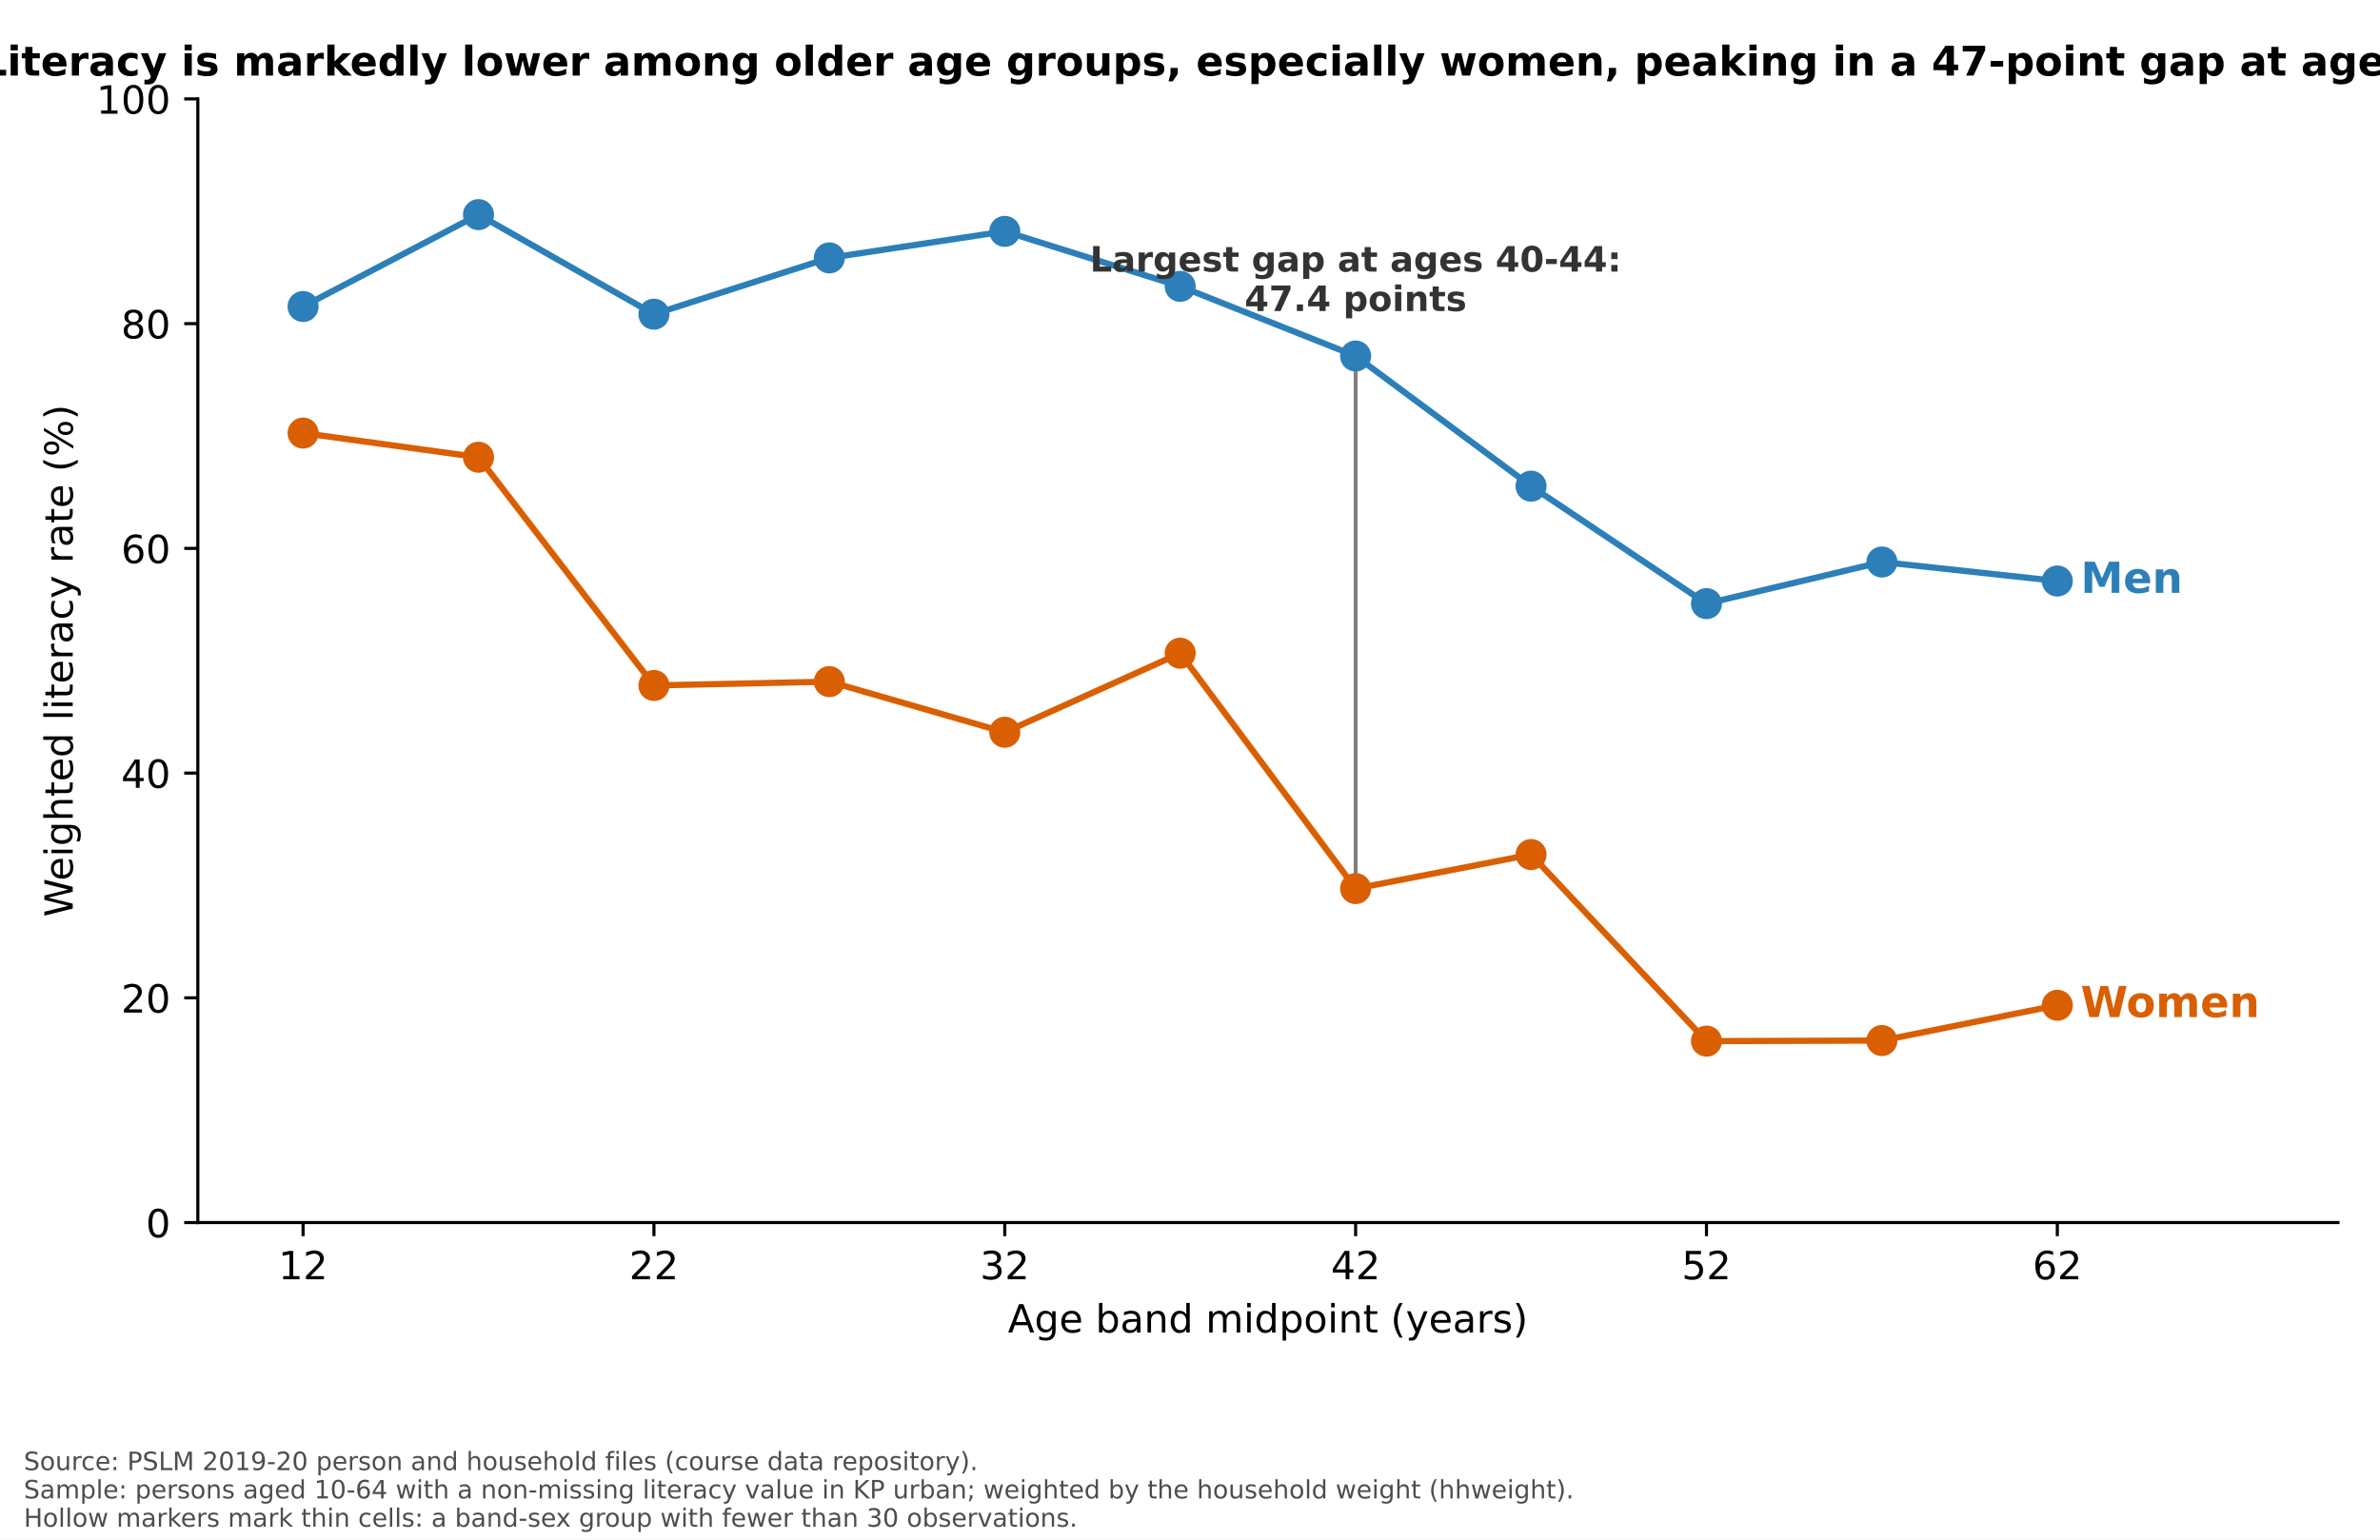
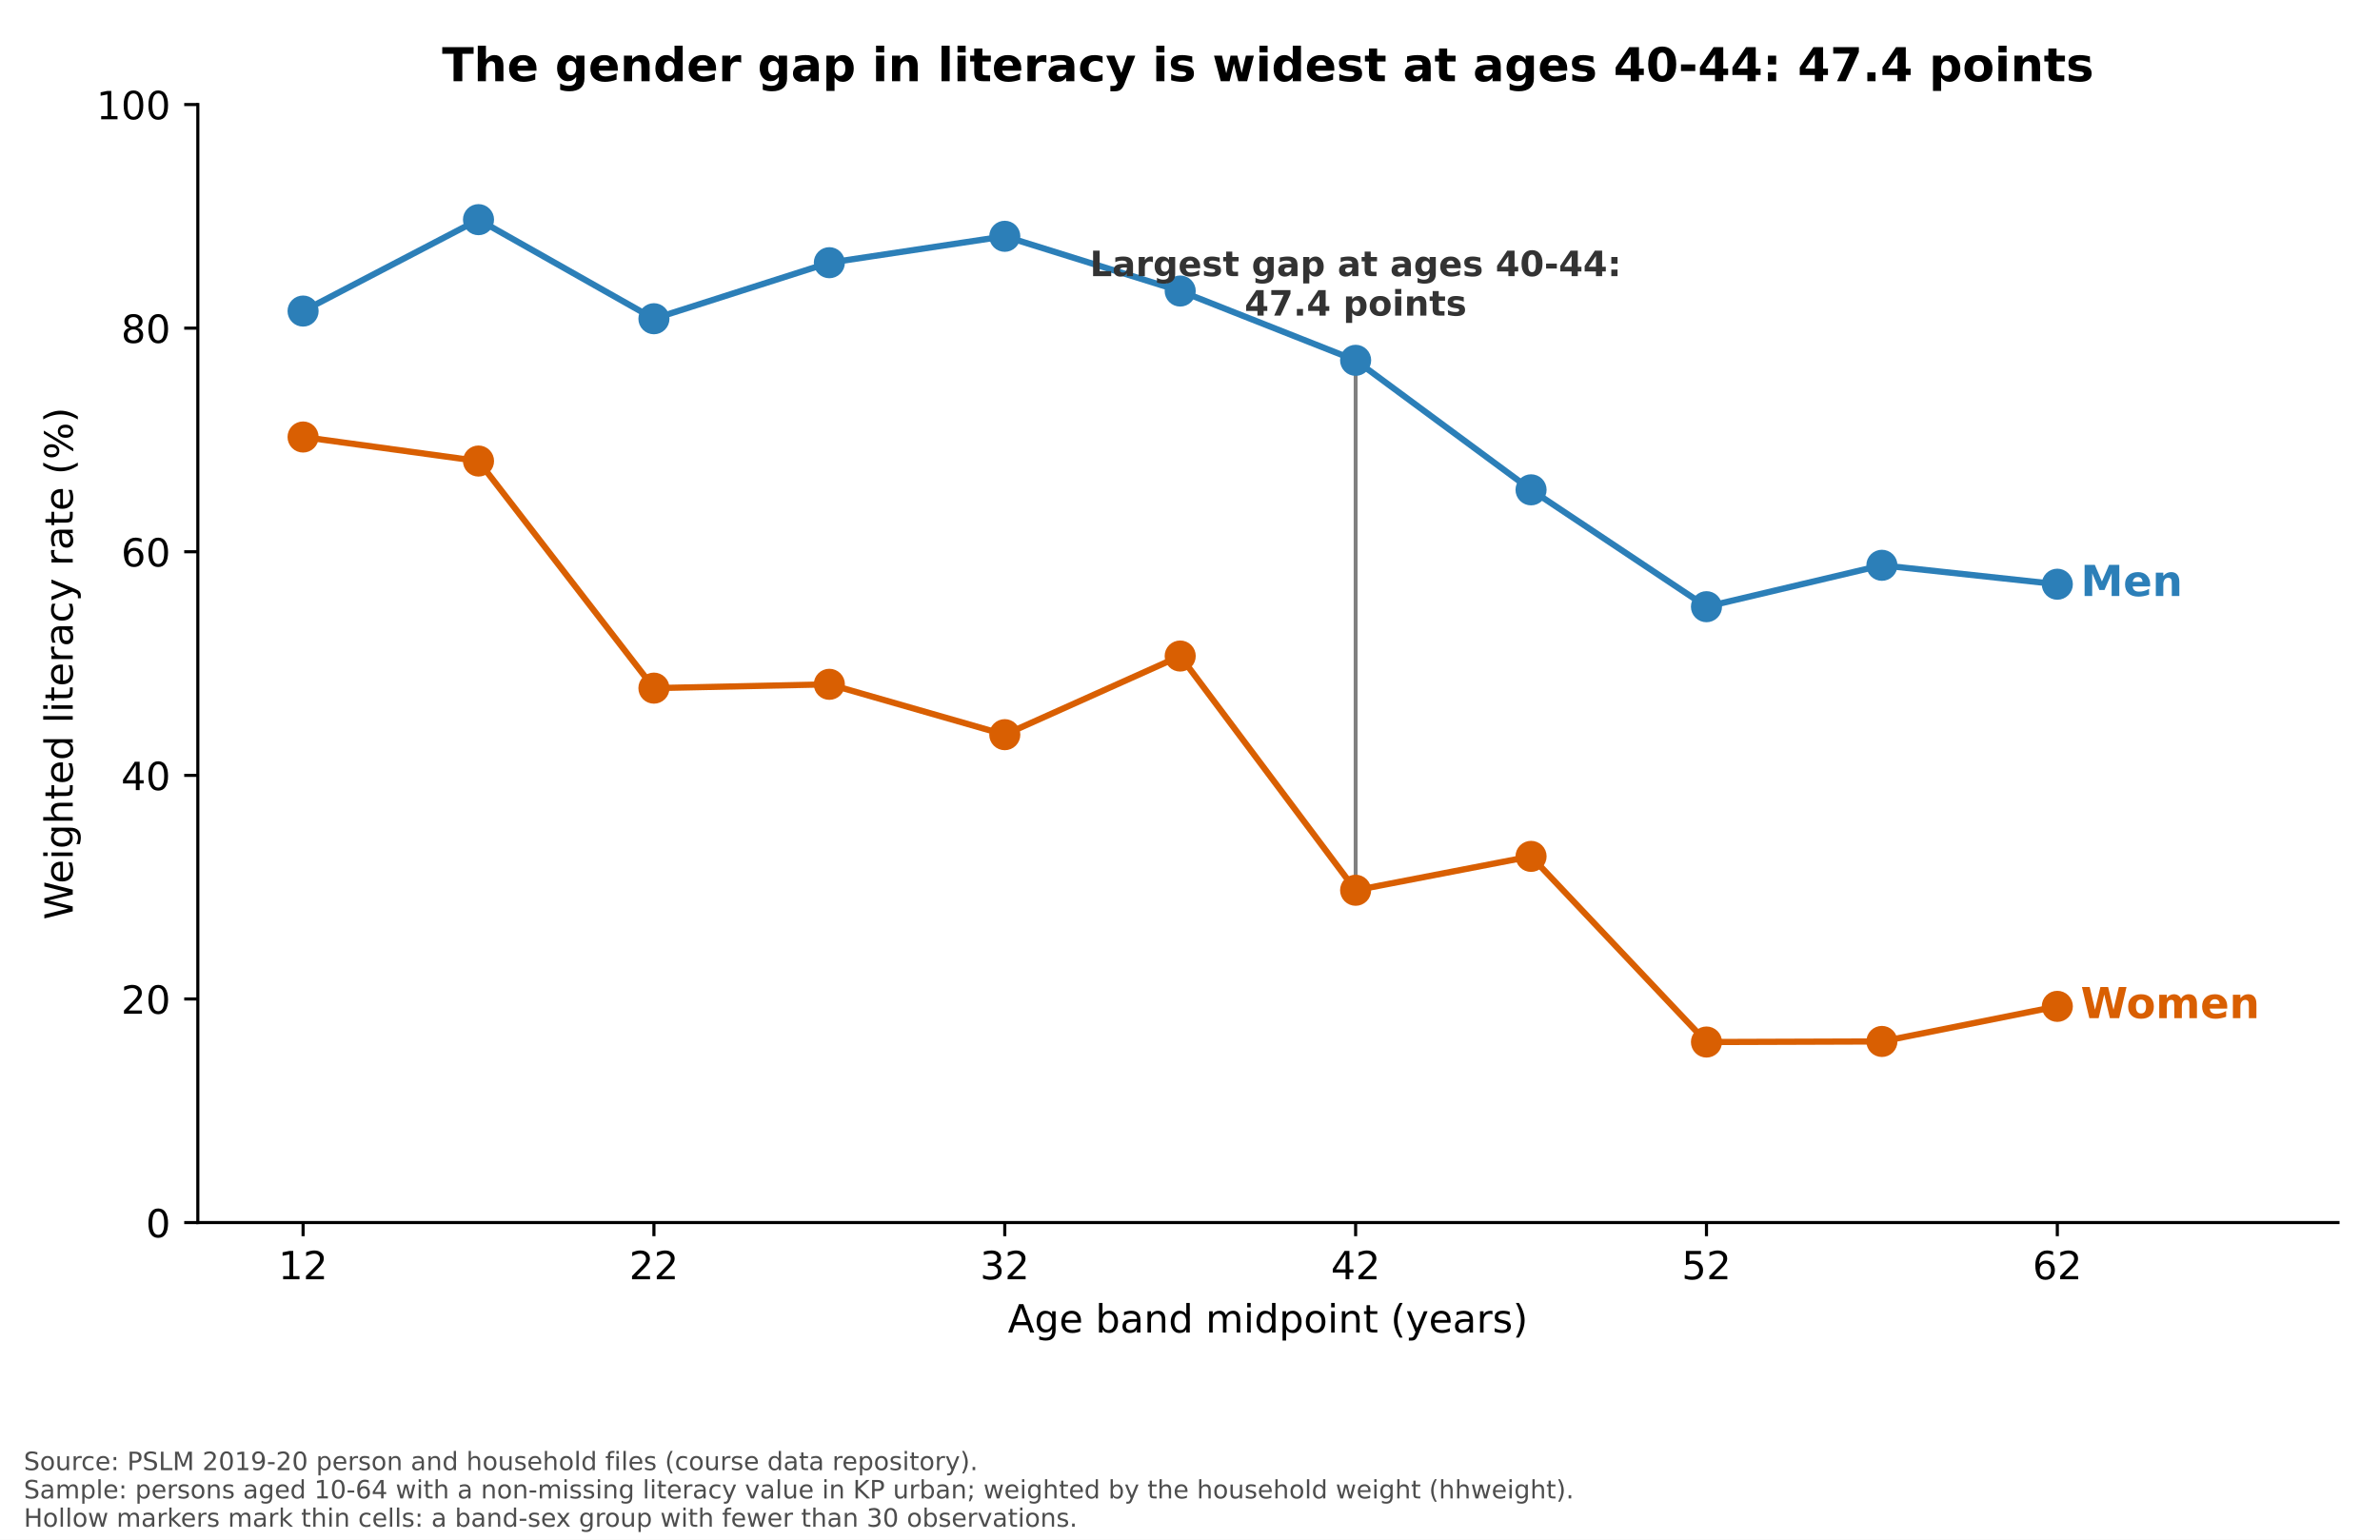
<svg xmlns="http://www.w3.org/2000/svg" xmlns:xlink="http://www.w3.org/1999/xlink" width="612pt" height="396pt" viewBox="0 0 612 396" version="1.1">
  <defs>
    <style type="text/css">*{stroke-linejoin: round; stroke-linecap: butt}</style>
  </defs>
  <g id="figure_1">
    <g id="patch_1">
      <path d="M 0 396  L 612 396  L 612 0  L 0 0  z " style="fill: #ffffff" />
    </g>
    <g id="axes_1">
      <g id="patch_2">
-         <path d="M 50.87 314.44  L 601.2 314.44  L 601.2 25.44  L 50.87 25.44  z " style="fill: #ffffff" />
+         <path d="M 50.87 314.44  L 601.2 314.44  L 601.2 26.88  L 50.87 26.88  z " style="fill: #ffffff" />
      </g>
      <g id="line2d_1">
-         <path d="M 348.59 91.564  L 348.59 228.546  " clip-path="url(#pbfbb41ce54)" style="fill: none; stroke: #808080; stroke-linecap: square" />
+         <path d="M 348.59 92.675  L 348.59 228.973  " clip-path="url(#p9902c58727)" style="fill: none; stroke: #808080; stroke-linecap: square" />
      </g>
      <g id="matplotlib.axis_1">
        <g id="xtick_1">
          <g id="line2d_2">
            <defs>
-               <path id="mc72dd6dc22" d="M 0 0  L 0 3.5  " style="stroke: #000000; stroke-width: 0.8" />
+               <path id="md1fa045818" d="M 0 0  L 0 3.5  " style="stroke: #000000; stroke-width: 0.8" />
            </defs>
            <g>
-               <use xlink:href="#mc72dd6dc22" x="77.935" y="314.44" style="stroke: #000000; stroke-width: 0.8" />
+               <use xlink:href="#md1fa045818" x="77.935" y="314.44" style="stroke: #000000; stroke-width: 0.8" />
            </g>
          </g>
          <g id="text_1">
            <text style="font-size: 10px; font-family: 'DejaVu Sans', 'Bitstream Vera Sans', 'Computer Modern Sans Serif', 'Lucida Grande', 'Verdana', 'Geneva', 'Lucid', 'Arial', 'Helvetica', 'Avant Garde', sans-serif; text-anchor: middle" x="77.935" y="329.038" transform="rotate(-0 77.93541 329.0384)">12</text>
          </g>
        </g>
        <g id="xtick_2">
          <g id="line2d_3">
            <g>
-               <use xlink:href="#mc72dd6dc22" x="168.153" y="314.44" style="stroke: #000000; stroke-width: 0.8" />
+               <use xlink:href="#md1fa045818" x="168.153" y="314.44" style="stroke: #000000; stroke-width: 0.8" />
            </g>
          </g>
          <g id="text_2">
            <text style="font-size: 10px; font-family: 'DejaVu Sans', 'Bitstream Vera Sans', 'Computer Modern Sans Serif', 'Lucida Grande', 'Verdana', 'Geneva', 'Lucid', 'Arial', 'Helvetica', 'Avant Garde', sans-serif; text-anchor: middle" x="168.153" y="329.038" transform="rotate(-0 168.1534 329.0384)">22</text>
          </g>
        </g>
        <g id="xtick_3">
          <g id="line2d_4">
            <g>
-               <use xlink:href="#mc72dd6dc22" x="258.371" y="314.44" style="stroke: #000000; stroke-width: 0.8" />
+               <use xlink:href="#md1fa045818" x="258.371" y="314.44" style="stroke: #000000; stroke-width: 0.8" />
            </g>
          </g>
          <g id="text_3">
            <text style="font-size: 10px; font-family: 'DejaVu Sans', 'Bitstream Vera Sans', 'Computer Modern Sans Serif', 'Lucida Grande', 'Verdana', 'Geneva', 'Lucid', 'Arial', 'Helvetica', 'Avant Garde', sans-serif; text-anchor: middle" x="258.371" y="329.038" transform="rotate(-0 258.3715 329.0384)">32</text>
          </g>
        </g>
        <g id="xtick_4">
          <g id="line2d_5">
            <g>
-               <use xlink:href="#mc72dd6dc22" x="348.59" y="314.44" style="stroke: #000000; stroke-width: 0.8" />
+               <use xlink:href="#md1fa045818" x="348.59" y="314.44" style="stroke: #000000; stroke-width: 0.8" />
            </g>
          </g>
          <g id="text_4">
            <text style="font-size: 10px; font-family: 'DejaVu Sans', 'Bitstream Vera Sans', 'Computer Modern Sans Serif', 'Lucida Grande', 'Verdana', 'Geneva', 'Lucid', 'Arial', 'Helvetica', 'Avant Garde', sans-serif; text-anchor: middle" x="348.59" y="329.038" transform="rotate(-0 348.5895 329.0384)">42</text>
          </g>
        </g>
        <g id="xtick_5">
          <g id="line2d_6">
            <g>
-               <use xlink:href="#mc72dd6dc22" x="438.808" y="314.44" style="stroke: #000000; stroke-width: 0.8" />
+               <use xlink:href="#md1fa045818" x="438.808" y="314.44" style="stroke: #000000; stroke-width: 0.8" />
            </g>
          </g>
          <g id="text_5">
            <text style="font-size: 10px; font-family: 'DejaVu Sans', 'Bitstream Vera Sans', 'Computer Modern Sans Serif', 'Lucida Grande', 'Verdana', 'Geneva', 'Lucid', 'Arial', 'Helvetica', 'Avant Garde', sans-serif; text-anchor: middle" x="438.808" y="329.038" transform="rotate(-0 438.8075 329.0384)">52</text>
          </g>
        </g>
        <g id="xtick_6">
          <g id="line2d_7">
            <g>
-               <use xlink:href="#mc72dd6dc22" x="529.026" y="314.44" style="stroke: #000000; stroke-width: 0.8" />
+               <use xlink:href="#md1fa045818" x="529.026" y="314.44" style="stroke: #000000; stroke-width: 0.8" />
            </g>
          </g>
          <g id="text_6">
            <text style="font-size: 10px; font-family: 'DejaVu Sans', 'Bitstream Vera Sans', 'Computer Modern Sans Serif', 'Lucida Grande', 'Verdana', 'Geneva', 'Lucid', 'Arial', 'Helvetica', 'Avant Garde', sans-serif; text-anchor: middle" x="529.026" y="329.038" transform="rotate(-0 529.0256 329.0384)">62</text>
          </g>
        </g>
        <g id="text_7">
          <text style="font-size: 10px; font-family: 'DejaVu Sans', 'Bitstream Vera Sans', 'Computer Modern Sans Serif', 'Lucida Grande', 'Verdana', 'Geneva', 'Lucid', 'Arial', 'Helvetica', 'Avant Garde', sans-serif; text-anchor: middle" x="326.035" y="342.717" transform="rotate(-0 326.035 342.7166)">Age band midpoint (years)</text>
        </g>
      </g>
      <g id="matplotlib.axis_2">
        <g id="ytick_1">
          <g id="line2d_8">
            <defs>
-               <path id="mf0bf80ab2e" d="M 0 0  L -3.5 0  " style="stroke: #000000; stroke-width: 0.8" />
+               <path id="m69b3d9bebc" d="M 0 0  L -3.5 0  " style="stroke: #000000; stroke-width: 0.8" />
            </defs>
            <g>
-               <use xlink:href="#mf0bf80ab2e" x="50.87" y="314.44" style="stroke: #000000; stroke-width: 0.8" />
+               <use xlink:href="#m69b3d9bebc" x="50.87" y="314.44" style="stroke: #000000; stroke-width: 0.8" />
            </g>
          </g>
          <g id="text_8">
            <text style="font-size: 10px; font-family: 'DejaVu Sans', 'Bitstream Vera Sans', 'Computer Modern Sans Serif', 'Lucida Grande', 'Verdana', 'Geneva', 'Lucid', 'Arial', 'Helvetica', 'Avant Garde', sans-serif; text-anchor: end" x="43.87" y="318.239" transform="rotate(-0 43.87 318.2392)">0</text>
          </g>
        </g>
        <g id="ytick_2">
          <g id="line2d_9">
            <g>
-               <use xlink:href="#mf0bf80ab2e" x="50.87" y="256.64" style="stroke: #000000; stroke-width: 0.8" />
+               <use xlink:href="#m69b3d9bebc" x="50.87" y="256.928" style="stroke: #000000; stroke-width: 0.8" />
            </g>
          </g>
          <g id="text_9">
-             <text style="font-size: 10px; font-family: 'DejaVu Sans', 'Bitstream Vera Sans', 'Computer Modern Sans Serif', 'Lucida Grande', 'Verdana', 'Geneva', 'Lucid', 'Arial', 'Helvetica', 'Avant Garde', sans-serif; text-anchor: end" x="43.87" y="260.439" transform="rotate(-0 43.87 260.4392)">20</text>
+             <text style="font-size: 10px; font-family: 'DejaVu Sans', 'Bitstream Vera Sans', 'Computer Modern Sans Serif', 'Lucida Grande', 'Verdana', 'Geneva', 'Lucid', 'Arial', 'Helvetica', 'Avant Garde', sans-serif; text-anchor: end" x="43.87" y="260.727" transform="rotate(-0 43.87 260.7272)">20</text>
          </g>
        </g>
        <g id="ytick_3">
          <g id="line2d_10">
            <g>
-               <use xlink:href="#mf0bf80ab2e" x="50.87" y="198.84" style="stroke: #000000; stroke-width: 0.8" />
+               <use xlink:href="#m69b3d9bebc" x="50.87" y="199.416" style="stroke: #000000; stroke-width: 0.8" />
            </g>
          </g>
          <g id="text_10">
-             <text style="font-size: 10px; font-family: 'DejaVu Sans', 'Bitstream Vera Sans', 'Computer Modern Sans Serif', 'Lucida Grande', 'Verdana', 'Geneva', 'Lucid', 'Arial', 'Helvetica', 'Avant Garde', sans-serif; text-anchor: end" x="43.87" y="202.639" transform="rotate(-0 43.87 202.6392)">40</text>
+             <text style="font-size: 10px; font-family: 'DejaVu Sans', 'Bitstream Vera Sans', 'Computer Modern Sans Serif', 'Lucida Grande', 'Verdana', 'Geneva', 'Lucid', 'Arial', 'Helvetica', 'Avant Garde', sans-serif; text-anchor: end" x="43.87" y="203.215" transform="rotate(-0 43.87 203.2152)">40</text>
          </g>
        </g>
        <g id="ytick_4">
          <g id="line2d_11">
            <g>
-               <use xlink:href="#mf0bf80ab2e" x="50.87" y="141.04" style="stroke: #000000; stroke-width: 0.8" />
+               <use xlink:href="#m69b3d9bebc" x="50.87" y="141.904" style="stroke: #000000; stroke-width: 0.8" />
            </g>
          </g>
          <g id="text_11">
-             <text style="font-size: 10px; font-family: 'DejaVu Sans', 'Bitstream Vera Sans', 'Computer Modern Sans Serif', 'Lucida Grande', 'Verdana', 'Geneva', 'Lucid', 'Arial', 'Helvetica', 'Avant Garde', sans-serif; text-anchor: end" x="43.87" y="144.839" transform="rotate(-0 43.87 144.8392)">60</text>
+             <text style="font-size: 10px; font-family: 'DejaVu Sans', 'Bitstream Vera Sans', 'Computer Modern Sans Serif', 'Lucida Grande', 'Verdana', 'Geneva', 'Lucid', 'Arial', 'Helvetica', 'Avant Garde', sans-serif; text-anchor: end" x="43.87" y="145.703" transform="rotate(-0 43.87 145.7032)">60</text>
          </g>
        </g>
        <g id="ytick_5">
          <g id="line2d_12">
            <g>
-               <use xlink:href="#mf0bf80ab2e" x="50.87" y="83.24" style="stroke: #000000; stroke-width: 0.8" />
+               <use xlink:href="#m69b3d9bebc" x="50.87" y="84.392" style="stroke: #000000; stroke-width: 0.8" />
            </g>
          </g>
          <g id="text_12">
-             <text style="font-size: 10px; font-family: 'DejaVu Sans', 'Bitstream Vera Sans', 'Computer Modern Sans Serif', 'Lucida Grande', 'Verdana', 'Geneva', 'Lucid', 'Arial', 'Helvetica', 'Avant Garde', sans-serif; text-anchor: end" x="43.87" y="87.039" transform="rotate(-0 43.87 87.03922)">80</text>
+             <text style="font-size: 10px; font-family: 'DejaVu Sans', 'Bitstream Vera Sans', 'Computer Modern Sans Serif', 'Lucida Grande', 'Verdana', 'Geneva', 'Lucid', 'Arial', 'Helvetica', 'Avant Garde', sans-serif; text-anchor: end" x="43.87" y="88.191" transform="rotate(-0 43.87 88.19122)">80</text>
          </g>
        </g>
        <g id="ytick_6">
          <g id="line2d_13">
            <g>
-               <use xlink:href="#mf0bf80ab2e" x="50.87" y="25.44" style="stroke: #000000; stroke-width: 0.8" />
+               <use xlink:href="#m69b3d9bebc" x="50.87" y="26.88" style="stroke: #000000; stroke-width: 0.8" />
            </g>
          </g>
          <g id="text_13">
-             <text style="font-size: 10px; font-family: 'DejaVu Sans', 'Bitstream Vera Sans', 'Computer Modern Sans Serif', 'Lucida Grande', 'Verdana', 'Geneva', 'Lucid', 'Arial', 'Helvetica', 'Avant Garde', sans-serif; text-anchor: end" x="43.87" y="29.239" transform="rotate(-0 43.87 29.23922)">100</text>
+             <text style="font-size: 10px; font-family: 'DejaVu Sans', 'Bitstream Vera Sans', 'Computer Modern Sans Serif', 'Lucida Grande', 'Verdana', 'Geneva', 'Lucid', 'Arial', 'Helvetica', 'Avant Garde', sans-serif; text-anchor: end" x="43.87" y="30.679" transform="rotate(-0 43.87 30.67922)">100</text>
          </g>
        </g>
        <g id="text_14">
-           <text style="font-size: 10px; font-family: 'DejaVu Sans', 'Bitstream Vera Sans', 'Computer Modern Sans Serif', 'Lucida Grande', 'Verdana', 'Geneva', 'Lucid', 'Arial', 'Helvetica', 'Avant Garde', sans-serif; text-anchor: middle" x="18.703" y="169.94" transform="rotate(-90 18.70281 169.94)">Weighted literacy rate (%)</text>
+           <text style="font-size: 10px; font-family: 'DejaVu Sans', 'Bitstream Vera Sans', 'Computer Modern Sans Serif', 'Lucida Grande', 'Verdana', 'Geneva', 'Lucid', 'Arial', 'Helvetica', 'Avant Garde', sans-serif; text-anchor: middle" x="18.703" y="170.66" transform="rotate(-90 18.70281 170.66)">Weighted literacy rate (%)</text>
        </g>
      </g>
      <g id="line2d_14">
-         <path d="M 77.935 78.832  L 123.044 55.204  L 168.153 80.813  L 213.262 66.33  L 258.371 59.506  L 303.48 73.653  L 348.59 91.564  L 393.699 125.04  L 438.808 155.25  L 483.917 144.548  L 529.026 149.438  " clip-path="url(#pbfbb41ce54)" style="fill: none; stroke: #2c7fb8; stroke-width: 1.6; stroke-linecap: square" />
+         <path d="M 77.935 80.006  L 123.044 56.495  L 168.153 81.977  L 213.262 67.567  L 258.371 60.776  L 303.48 74.853  L 348.59 92.675  L 393.699 125.984  L 438.808 156.044  L 483.917 145.394  L 529.026 150.26  " clip-path="url(#p9902c58727)" style="fill: none; stroke: #2c7fb8; stroke-width: 1.6; stroke-linecap: square" />
      </g>
      <g id="line2d_15">
-         <path d="M 77.935 111.388  L 123.044 117.599  L 168.153 176.299  L 213.262 175.311  L 258.371 188.328  L 303.48 168.004  L 348.59 228.546  L 393.699 219.789  L 438.808 267.777  L 483.917 267.626  L 529.026 258.557  " clip-path="url(#pbfbb41ce54)" style="fill: none; stroke: #d95f02; stroke-width: 1.6; stroke-linecap: square" />
+         <path d="M 77.935 112.399  L 123.044 118.58  L 168.153 176.988  L 213.262 176.005  L 258.371 188.957  L 303.48 168.733  L 348.59 228.973  L 393.699 220.261  L 438.808 268.01  L 483.917 267.859  L 529.026 258.835  " clip-path="url(#p9902c58727)" style="fill: none; stroke: #d95f02; stroke-width: 1.6; stroke-linecap: square" />
      </g>
      <g id="patch_3">
-         <path d="M 50.87 314.44  L 50.87 25.44  " style="fill: none; stroke: #000000; stroke-width: 0.8; stroke-linejoin: miter; stroke-linecap: square" />
+         <path d="M 50.87 314.44  L 50.87 26.88  " style="fill: none; stroke: #000000; stroke-width: 0.8; stroke-linejoin: miter; stroke-linecap: square" />
      </g>
      <g id="patch_4">
        <path d="M 50.87 314.44  L 601.2 314.44  " style="fill: none; stroke: #000000; stroke-width: 0.8; stroke-linejoin: miter; stroke-linecap: square" />
      </g>
      <g id="line2d_16">
        <defs>
-           <path id="m27b331cbd3" d="M 0 3.5  C 0.928 3.5 1.819 3.131 2.475 2.475  C 3.131 1.819 3.5 0.928 3.5 0  C 3.5 -0.928 3.131 -1.819 2.475 -2.475  C 1.819 -3.131 0.928 -3.5 0 -3.5  C -0.928 -3.5 -1.819 -3.131 -2.475 -2.475  C -3.131 -1.819 -3.5 -0.928 -3.5 0  C -3.5 0.928 -3.131 1.819 -2.475 2.475  C -1.819 3.131 -0.928 3.5 0 3.5  z " style="stroke: #2c7fb8" />
+           <path id="m156a754c07" d="M 0 3.5  C 0.928 3.5 1.819 3.131 2.475 2.475  C 3.131 1.819 3.5 0.928 3.5 0  C 3.5 -0.928 3.131 -1.819 2.475 -2.475  C 1.819 -3.131 0.928 -3.5 0 -3.5  C -0.928 -3.5 -1.819 -3.131 -2.475 -2.475  C -3.131 -1.819 -3.5 -0.928 -3.5 0  C -3.5 0.928 -3.131 1.819 -2.475 2.475  C -1.819 3.131 -0.928 3.5 0 3.5  z " style="stroke: #2c7fb8" />
        </defs>
-         <g clip-path="url(#pbfbb41ce54)">
-           <use xlink:href="#m27b331cbd3" x="77.935" y="78.832" style="fill: #2c7fb8; stroke: #2c7fb8" />
+         <g clip-path="url(#p9902c58727)">
+           <use xlink:href="#m156a754c07" x="77.935" y="80.006" style="fill: #2c7fb8; stroke: #2c7fb8" />
        </g>
      </g>
      <g id="line2d_17">
-         <g clip-path="url(#pbfbb41ce54)">
-           <use xlink:href="#m27b331cbd3" x="123.044" y="55.204" style="fill: #2c7fb8; stroke: #2c7fb8" />
+         <g clip-path="url(#p9902c58727)">
+           <use xlink:href="#m156a754c07" x="123.044" y="56.495" style="fill: #2c7fb8; stroke: #2c7fb8" />
        </g>
      </g>
      <g id="line2d_18">
-         <g clip-path="url(#pbfbb41ce54)">
-           <use xlink:href="#m27b331cbd3" x="168.153" y="80.813" style="fill: #2c7fb8; stroke: #2c7fb8" />
+         <g clip-path="url(#p9902c58727)">
+           <use xlink:href="#m156a754c07" x="168.153" y="81.977" style="fill: #2c7fb8; stroke: #2c7fb8" />
        </g>
      </g>
      <g id="line2d_19">
-         <g clip-path="url(#pbfbb41ce54)">
-           <use xlink:href="#m27b331cbd3" x="213.262" y="66.33" style="fill: #2c7fb8; stroke: #2c7fb8" />
+         <g clip-path="url(#p9902c58727)">
+           <use xlink:href="#m156a754c07" x="213.262" y="67.567" style="fill: #2c7fb8; stroke: #2c7fb8" />
        </g>
      </g>
      <g id="line2d_20">
-         <g clip-path="url(#pbfbb41ce54)">
-           <use xlink:href="#m27b331cbd3" x="258.371" y="59.506" style="fill: #2c7fb8; stroke: #2c7fb8" />
+         <g clip-path="url(#p9902c58727)">
+           <use xlink:href="#m156a754c07" x="258.371" y="60.776" style="fill: #2c7fb8; stroke: #2c7fb8" />
        </g>
      </g>
      <g id="line2d_21">
-         <g clip-path="url(#pbfbb41ce54)">
-           <use xlink:href="#m27b331cbd3" x="303.48" y="73.653" style="fill: #2c7fb8; stroke: #2c7fb8" />
+         <g clip-path="url(#p9902c58727)">
+           <use xlink:href="#m156a754c07" x="303.48" y="74.853" style="fill: #2c7fb8; stroke: #2c7fb8" />
        </g>
      </g>
      <g id="line2d_22">
-         <g clip-path="url(#pbfbb41ce54)">
-           <use xlink:href="#m27b331cbd3" x="348.59" y="91.564" style="fill: #2c7fb8; stroke: #2c7fb8" />
+         <g clip-path="url(#p9902c58727)">
+           <use xlink:href="#m156a754c07" x="348.59" y="92.675" style="fill: #2c7fb8; stroke: #2c7fb8" />
        </g>
      </g>
      <g id="line2d_23">
-         <g clip-path="url(#pbfbb41ce54)">
-           <use xlink:href="#m27b331cbd3" x="393.699" y="125.04" style="fill: #2c7fb8; stroke: #2c7fb8" />
+         <g clip-path="url(#p9902c58727)">
+           <use xlink:href="#m156a754c07" x="393.699" y="125.984" style="fill: #2c7fb8; stroke: #2c7fb8" />
        </g>
      </g>
      <g id="line2d_24">
-         <g clip-path="url(#pbfbb41ce54)">
-           <use xlink:href="#m27b331cbd3" x="438.808" y="155.25" style="fill: #2c7fb8; stroke: #2c7fb8" />
+         <g clip-path="url(#p9902c58727)">
+           <use xlink:href="#m156a754c07" x="438.808" y="156.044" style="fill: #2c7fb8; stroke: #2c7fb8" />
        </g>
      </g>
      <g id="line2d_25">
-         <g clip-path="url(#pbfbb41ce54)">
-           <use xlink:href="#m27b331cbd3" x="483.917" y="144.548" style="fill: #2c7fb8; stroke: #2c7fb8" />
+         <g clip-path="url(#p9902c58727)">
+           <use xlink:href="#m156a754c07" x="483.917" y="145.394" style="fill: #2c7fb8; stroke: #2c7fb8" />
        </g>
      </g>
      <g id="line2d_26">
-         <g clip-path="url(#pbfbb41ce54)">
-           <use xlink:href="#m27b331cbd3" x="529.026" y="149.438" style="fill: #2c7fb8; stroke: #2c7fb8" />
+         <g clip-path="url(#p9902c58727)">
+           <use xlink:href="#m156a754c07" x="529.026" y="150.26" style="fill: #2c7fb8; stroke: #2c7fb8" />
        </g>
      </g>
      <g id="text_15">
-         <text style="font-weight: 700; font-size: 11px; font-family: 'DejaVu Sans', 'Bitstream Vera Sans', 'Computer Modern Sans Serif', 'Lucida Grande', 'Verdana', 'Geneva', 'Lucid', 'Arial', 'Helvetica', 'Avant Garde', sans-serif; text-anchor: start; fill: #2c7fb8" x="535.026" y="152.473" transform="rotate(-0 535.0256 152.4731)">Men</text>
+         <text style="font-weight: 700; font-size: 11px; font-family: 'DejaVu Sans', 'Bitstream Vera Sans', 'Computer Modern Sans Serif', 'Lucida Grande', 'Verdana', 'Geneva', 'Lucid', 'Arial', 'Helvetica', 'Avant Garde', sans-serif; text-anchor: start; fill: #2c7fb8" x="535.026" y="153.295" transform="rotate(-0 535.0256 153.2952)">Men</text>
      </g>
      <g id="line2d_27">
        <defs>
-           <path id="m370c495341" d="M 0 3.5  C 0.928 3.5 1.819 3.131 2.475 2.475  C 3.131 1.819 3.5 0.928 3.5 0  C 3.5 -0.928 3.131 -1.819 2.475 -2.475  C 1.819 -3.131 0.928 -3.5 0 -3.5  C -0.928 -3.5 -1.819 -3.131 -2.475 -2.475  C -3.131 -1.819 -3.5 -0.928 -3.5 0  C -3.5 0.928 -3.131 1.819 -2.475 2.475  C -1.819 3.131 -0.928 3.5 0 3.5  z " style="stroke: #d95f02" />
+           <path id="me101437421" d="M 0 3.5  C 0.928 3.5 1.819 3.131 2.475 2.475  C 3.131 1.819 3.5 0.928 3.5 0  C 3.5 -0.928 3.131 -1.819 2.475 -2.475  C 1.819 -3.131 0.928 -3.5 0 -3.5  C -0.928 -3.5 -1.819 -3.131 -2.475 -2.475  C -3.131 -1.819 -3.5 -0.928 -3.5 0  C -3.5 0.928 -3.131 1.819 -2.475 2.475  C -1.819 3.131 -0.928 3.5 0 3.5  z " style="stroke: #d95f02" />
        </defs>
-         <g clip-path="url(#pbfbb41ce54)">
-           <use xlink:href="#m370c495341" x="77.935" y="111.388" style="fill: #d95f02; stroke: #d95f02" />
+         <g clip-path="url(#p9902c58727)">
+           <use xlink:href="#me101437421" x="77.935" y="112.399" style="fill: #d95f02; stroke: #d95f02" />
        </g>
      </g>
      <g id="line2d_28">
-         <g clip-path="url(#pbfbb41ce54)">
-           <use xlink:href="#m370c495341" x="123.044" y="117.599" style="fill: #d95f02; stroke: #d95f02" />
+         <g clip-path="url(#p9902c58727)">
+           <use xlink:href="#me101437421" x="123.044" y="118.58" style="fill: #d95f02; stroke: #d95f02" />
        </g>
      </g>
      <g id="line2d_29">
-         <g clip-path="url(#pbfbb41ce54)">
-           <use xlink:href="#m370c495341" x="168.153" y="176.299" style="fill: #d95f02; stroke: #d95f02" />
+         <g clip-path="url(#p9902c58727)">
+           <use xlink:href="#me101437421" x="168.153" y="176.988" style="fill: #d95f02; stroke: #d95f02" />
        </g>
      </g>
      <g id="line2d_30">
-         <g clip-path="url(#pbfbb41ce54)">
-           <use xlink:href="#m370c495341" x="213.262" y="175.311" style="fill: #d95f02; stroke: #d95f02" />
+         <g clip-path="url(#p9902c58727)">
+           <use xlink:href="#me101437421" x="213.262" y="176.005" style="fill: #d95f02; stroke: #d95f02" />
        </g>
      </g>
      <g id="line2d_31">
-         <g clip-path="url(#pbfbb41ce54)">
-           <use xlink:href="#m370c495341" x="258.371" y="188.328" style="fill: #d95f02; stroke: #d95f02" />
+         <g clip-path="url(#p9902c58727)">
+           <use xlink:href="#me101437421" x="258.371" y="188.957" style="fill: #d95f02; stroke: #d95f02" />
        </g>
      </g>
      <g id="line2d_32">
-         <g clip-path="url(#pbfbb41ce54)">
-           <use xlink:href="#m370c495341" x="303.48" y="168.004" style="fill: #d95f02; stroke: #d95f02" />
+         <g clip-path="url(#p9902c58727)">
+           <use xlink:href="#me101437421" x="303.48" y="168.733" style="fill: #d95f02; stroke: #d95f02" />
        </g>
      </g>
      <g id="line2d_33">
-         <g clip-path="url(#pbfbb41ce54)">
-           <use xlink:href="#m370c495341" x="348.59" y="228.546" style="fill: #d95f02; stroke: #d95f02" />
+         <g clip-path="url(#p9902c58727)">
+           <use xlink:href="#me101437421" x="348.59" y="228.973" style="fill: #d95f02; stroke: #d95f02" />
        </g>
      </g>
      <g id="line2d_34">
-         <g clip-path="url(#pbfbb41ce54)">
-           <use xlink:href="#m370c495341" x="393.699" y="219.789" style="fill: #d95f02; stroke: #d95f02" />
+         <g clip-path="url(#p9902c58727)">
+           <use xlink:href="#me101437421" x="393.699" y="220.261" style="fill: #d95f02; stroke: #d95f02" />
        </g>
      </g>
      <g id="line2d_35">
-         <g clip-path="url(#pbfbb41ce54)">
-           <use xlink:href="#m370c495341" x="438.808" y="267.777" style="fill: #d95f02; stroke: #d95f02" />
+         <g clip-path="url(#p9902c58727)">
+           <use xlink:href="#me101437421" x="438.808" y="268.01" style="fill: #d95f02; stroke: #d95f02" />
        </g>
      </g>
      <g id="line2d_36">
-         <g clip-path="url(#pbfbb41ce54)">
-           <use xlink:href="#m370c495341" x="483.917" y="267.626" style="fill: #d95f02; stroke: #d95f02" />
+         <g clip-path="url(#p9902c58727)">
+           <use xlink:href="#me101437421" x="483.917" y="267.859" style="fill: #d95f02; stroke: #d95f02" />
        </g>
      </g>
      <g id="line2d_37">
-         <g clip-path="url(#pbfbb41ce54)">
-           <use xlink:href="#m370c495341" x="529.026" y="258.557" style="fill: #d95f02; stroke: #d95f02" />
+         <g clip-path="url(#p9902c58727)">
+           <use xlink:href="#me101437421" x="529.026" y="258.835" style="fill: #d95f02; stroke: #d95f02" />
        </g>
      </g>
      <g id="text_16">
-         <text style="font-weight: 700; font-size: 11px; font-family: 'DejaVu Sans', 'Bitstream Vera Sans', 'Computer Modern Sans Serif', 'Lucida Grande', 'Verdana', 'Geneva', 'Lucid', 'Arial', 'Helvetica', 'Avant Garde', sans-serif; text-anchor: start; fill: #d95f02" x="535.026" y="261.592" transform="rotate(-0 535.0256 261.5923)">Women</text>
+         <text style="font-weight: 700; font-size: 11px; font-family: 'DejaVu Sans', 'Bitstream Vera Sans', 'Computer Modern Sans Serif', 'Lucida Grande', 'Verdana', 'Geneva', 'Lucid', 'Arial', 'Helvetica', 'Avant Garde', sans-serif; text-anchor: start; fill: #d95f02" x="535.026" y="261.871" transform="rotate(-0 535.0256 261.8708)">Women</text>
      </g>
      <g id="text_17">
-         <text style="font-weight: 700; font-size: 9px; font-family: 'DejaVu Sans', 'Bitstream Vera Sans', 'Computer Modern Sans Serif', 'Lucida Grande', 'Verdana', 'Geneva', 'Lucid', 'Arial', 'Helvetica', 'Avant Garde', sans-serif; fill: #333333" transform="translate(280.2521 69.8559)">Largest gap at ages 40-44:</text>
-         <text style="font-weight: 700; font-size: 9px; font-family: 'DejaVu Sans', 'Bitstream Vera Sans', 'Computer Modern Sans Serif', 'Lucida Grande', 'Verdana', 'Geneva', 'Lucid', 'Arial', 'Helvetica', 'Avant Garde', sans-serif; fill: #333333" transform="translate(320.0328 80.00424)">47.4 points</text>
+         <text style="font-weight: 700; font-size: 9px; font-family: 'DejaVu Sans', 'Bitstream Vera Sans', 'Computer Modern Sans Serif', 'Lucida Grande', 'Verdana', 'Geneva', 'Lucid', 'Arial', 'Helvetica', 'Avant Garde', sans-serif; fill: #333333" transform="translate(280.2521 71.02402)">Largest gap at ages 40-44:</text>
+         <text style="font-weight: 700; font-size: 9px; font-family: 'DejaVu Sans', 'Bitstream Vera Sans', 'Computer Modern Sans Serif', 'Lucida Grande', 'Verdana', 'Geneva', 'Lucid', 'Arial', 'Helvetica', 'Avant Garde', sans-serif; fill: #333333" transform="translate(320.0328 81.17237)">47.4 points</text>
      </g>
      <g id="text_18">
-         <text style="font-weight: 700; font-size: 10.5px; font-family: 'DejaVu Sans', 'Bitstream Vera Sans', 'Computer Modern Sans Serif', 'Lucida Grande', 'Verdana', 'Geneva', 'Lucid', 'Arial', 'Helvetica', 'Avant Garde', sans-serif; text-anchor: middle" x="326.035" y="19.44" transform="rotate(-0 326.035 19.44)">Literacy is markedly lower among older age groups, especially women, peaking in a 47-point gap at ages 40-44</text>
+         <text style="font-weight: 700; font-size: 12px; font-family: 'DejaVu Sans', 'Bitstream Vera Sans', 'Computer Modern Sans Serif', 'Lucida Grande', 'Verdana', 'Geneva', 'Lucid', 'Arial', 'Helvetica', 'Avant Garde', sans-serif; text-anchor: middle" x="326.035" y="20.88" transform="rotate(-0 326.035 20.88)">The gender gap in literacy is widest at ages 40-44: 47.4 points</text>
      </g>
    </g>
    <g id="text_19">
      <text style="font-size: 6.5px; font-family: 'DejaVu Sans', 'Bitstream Vera Sans', 'Computer Modern Sans Serif', 'Lucida Grande', 'Verdana', 'Geneva', 'Lucid', 'Arial', 'Helvetica', 'Avant Garde', sans-serif; fill: #4d4d4d" transform="translate(6.12 378.111)">Source: PSLM 2019-20 person and household files (course data repository).</text>
      <text style="font-size: 6.5px; font-family: 'DejaVu Sans', 'Bitstream Vera Sans', 'Computer Modern Sans Serif', 'Lucida Grande', 'Verdana', 'Geneva', 'Lucid', 'Arial', 'Helvetica', 'Avant Garde', sans-serif; fill: #4d4d4d" transform="translate(6.12 385.3896)">Sample: persons aged 10-64 with a non-missing literacy value in KP urban; weighted by the household weight (hhweight).</text>
      <text style="font-size: 6.5px; font-family: 'DejaVu Sans', 'Bitstream Vera Sans', 'Computer Modern Sans Serif', 'Lucida Grande', 'Verdana', 'Geneva', 'Lucid', 'Arial', 'Helvetica', 'Avant Garde', sans-serif; fill: #4d4d4d" transform="translate(6.12 392.6682)">Hollow markers mark thin cells: a band-sex group with fewer than 30 observations.</text>
    </g>
  </g>
  <defs>
-     <clipPath id="pbfbb41ce54">
-       <rect x="50.87" y="25.44" width="550.33" height="289" />
+     <clipPath id="p9902c58727">
+       <rect x="50.87" y="26.88" width="550.33" height="287.56" />
    </clipPath>
  </defs>
</svg>
